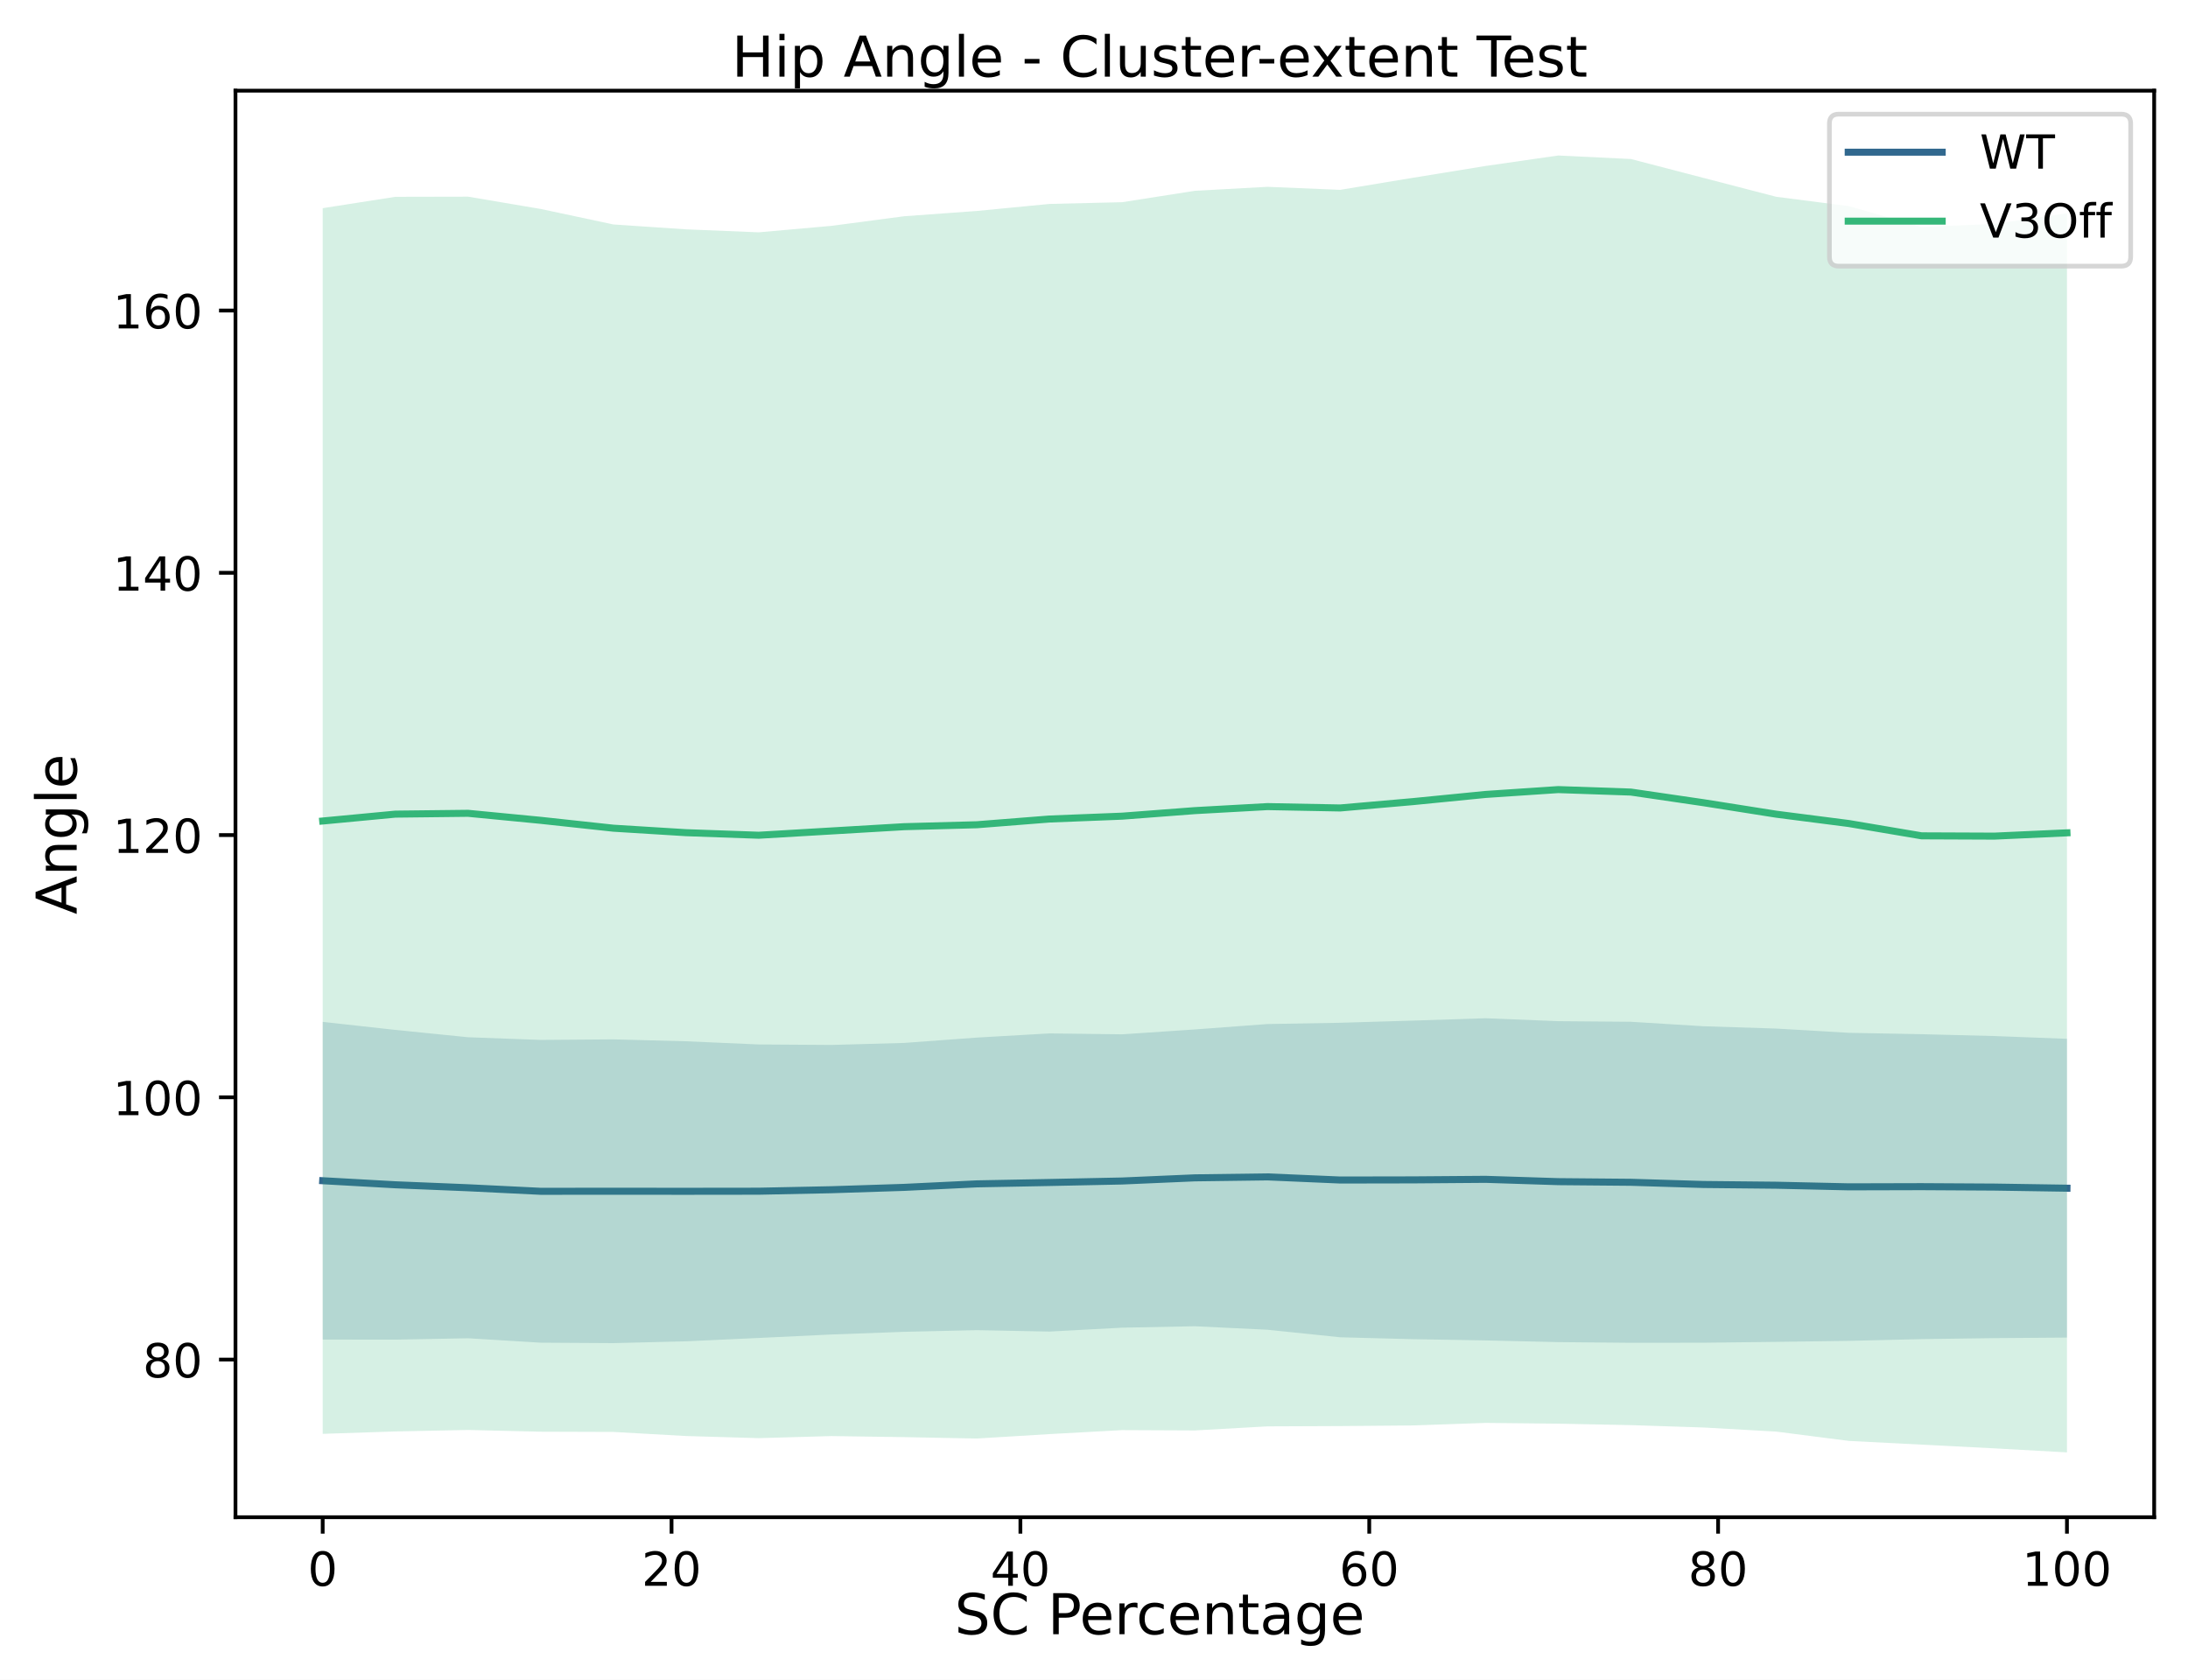
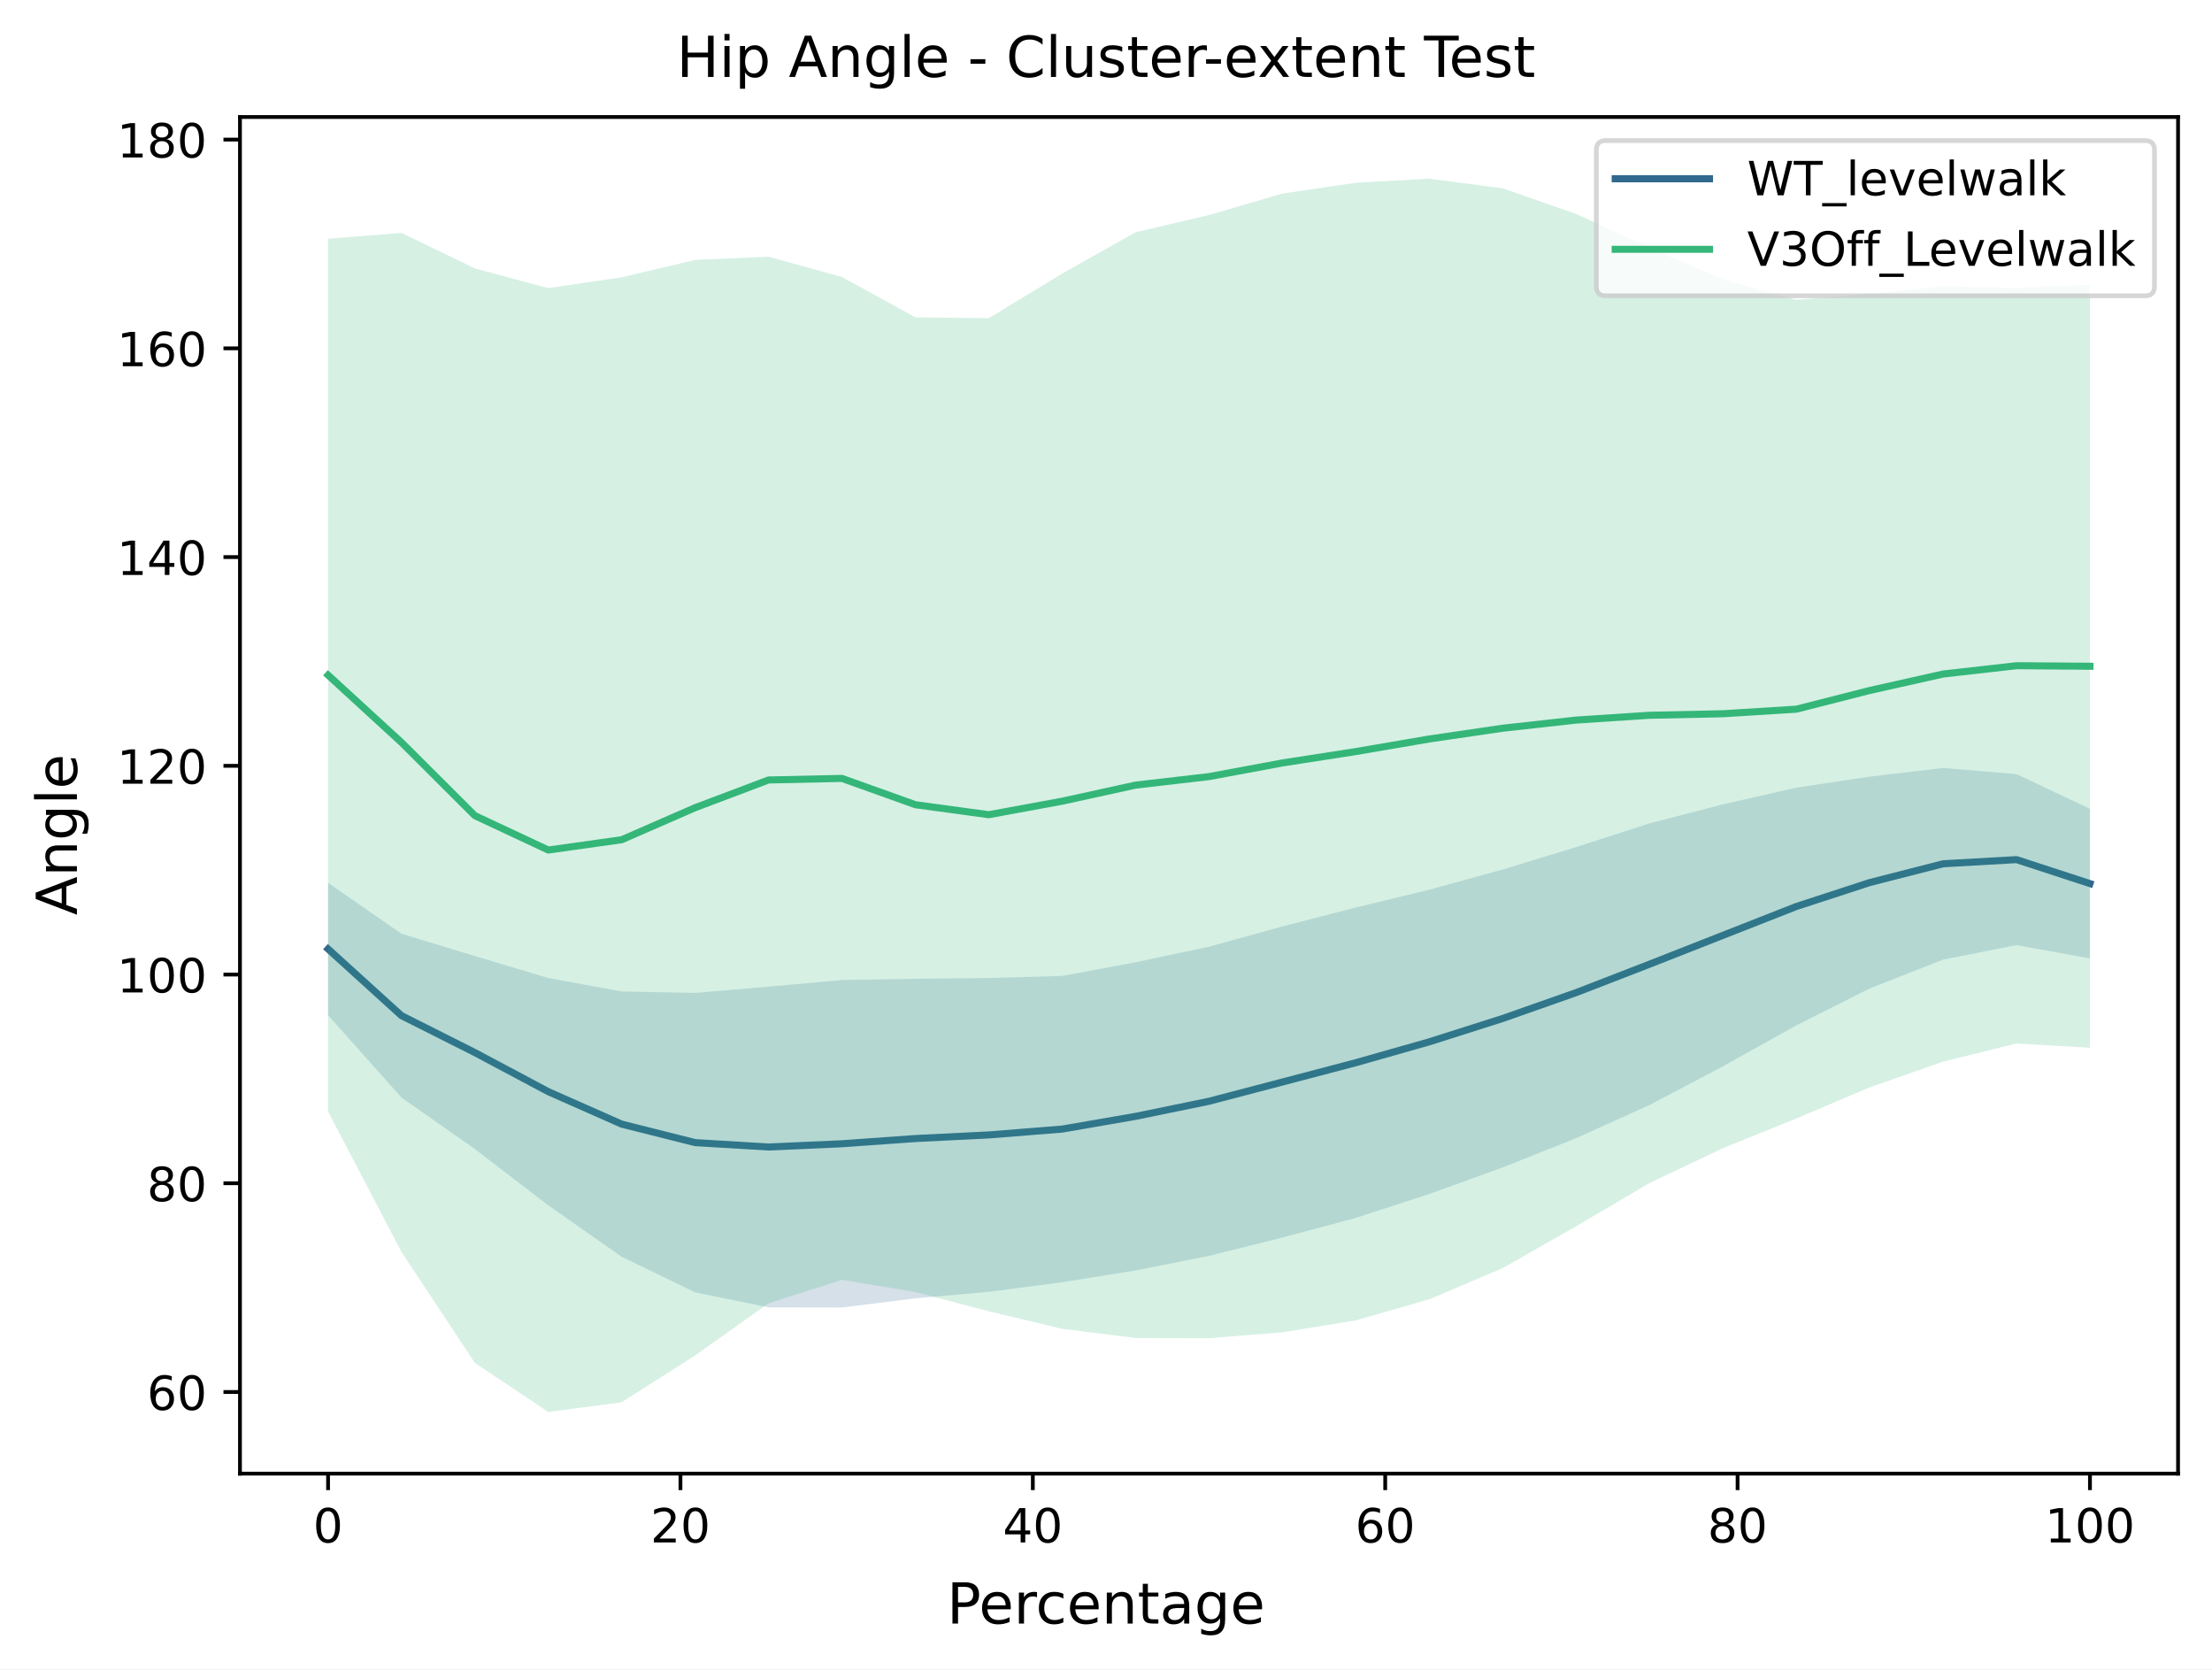
- <svg xmlns="http://www.w3.org/2000/svg" xmlns:xlink="http://www.w3.org/1999/xlink" width="465.666pt" height="357.58pt" viewBox="0 0 465.666 357.58" version="1.1">
+ <svg xmlns="http://www.w3.org/2000/svg" xmlns:xlink="http://www.w3.org/1999/xlink" width="469.2pt" height="354pt" viewBox="0 0 469.2 354" version="1.1">
  <defs>
    <style type="text/css">*{stroke-linejoin: round; stroke-linecap: butt}</style>
  </defs>
  <g id="figure_1">
    <g id="patch_1">
-       <path d="M 0 357.58  L 465.666 357.58  L 465.666 0  L 0 0  z " style="fill: #ffffff" />
+       <path d="M 0 354  L 469.2 354  L 469.2 0  L 0 0  z " style="fill: #ffffff" />
    </g>
    <g id="axes_1">
      <g id="patch_2">
-         <path d="M 50.116 322.981  L 458.466 322.981  L 458.466 19.301  L 50.116 19.301  z " style="fill: #ffffff" />
+         <path d="M 50.902 312.507  L 462 312.507  L 462 24.814  L 50.902 24.814  z " style="fill: #ffffff" />
      </g>
      <g id="line2d_1">
-         <path d="M 68.677 251.346  L 84.145 252.211  L 99.613 252.845  L 115.081 253.6  L 130.549 253.588  L 146.016 253.599  L 161.484 253.58  L 176.952 253.262  L 192.42 252.763  L 207.888 252.017  L 223.355 251.724  L 238.823 251.406  L 254.291 250.736  L 269.759 250.531  L 285.227 251.198  L 300.694 251.17  L 316.162 251.052  L 331.63 251.544  L 347.098 251.681  L 362.566 252.149  L 378.033 252.304  L 393.501 252.65  L 408.969 252.611  L 424.437 252.7  L 439.905 252.939  " clip-path="url(#p1e6766281f)" style="fill: none; stroke: #31688e; stroke-width: 1.5; stroke-linecap: square" />
+         <path d="M 69.588 201.249  L 85.16 215.384  L 100.732 223.218  L 116.304 231.507  L 131.876 238.394  L 147.447 242.31  L 163.019 243.243  L 178.591 242.554  L 194.163 241.447  L 209.735 240.683  L 225.307 239.441  L 240.879 236.744  L 256.451 233.542  L 272.023 229.459  L 287.594 225.363  L 303.166 220.942  L 318.738 215.987  L 334.31 210.506  L 349.882 204.477  L 365.454 198.358  L 381.026 192.24  L 396.598 187.16  L 412.169 183.178  L 427.741 182.299  L 443.313 187.383  " clip-path="url(#p780215e21e)" style="fill: none; stroke: #31688e; stroke-width: 1.5; stroke-linecap: square" />
      </g>
      <g id="PolyCollection_1">
        <defs>
-           <path id="m67ca176f89" d="M 68.677 -140.048  L 68.677 -72.42  L 84.145 -72.401  L 99.613 -72.695  L 115.081 -71.755  L 130.549 -71.66  L 146.016 -72.047  L 161.484 -72.761  L 176.952 -73.5  L 192.42 -74.067  L 207.888 -74.424  L 223.355 -74.121  L 238.823 -74.95  L 254.291 -75.253  L 269.759 -74.51  L 285.227 -72.906  L 300.694 -72.501  L 316.162 -72.237  L 331.63 -71.876  L 347.098 -71.731  L 362.566 -71.747  L 378.033 -71.929  L 393.501 -72.144  L 408.969 -72.513  L 424.437 -72.727  L 439.905 -72.842  L 439.905 -136.441  L 439.905 -136.441  L 424.437 -137.033  L 408.969 -137.427  L 393.501 -137.718  L 378.033 -138.623  L 362.566 -139.116  L 347.098 -140.069  L 331.63 -140.198  L 316.162 -140.821  L 300.694 -140.32  L 285.227 -139.858  L 269.759 -139.588  L 254.291 -138.436  L 238.823 -137.4  L 223.355 -137.592  L 207.888 -136.702  L 192.42 -135.567  L 176.952 -135.137  L 161.484 -135.24  L 146.016 -135.917  L 130.549 -136.324  L 115.081 -136.206  L 99.613 -136.776  L 84.145 -138.339  L 68.677 -140.048  z " />
+           <path id="m77deb79e91" d="M 69.588 -166.779  L 69.588 -138.722  L 85.16 -121.244  L 100.732 -110.322  L 116.304 -98.387  L 131.876 -87.473  L 147.447 -79.942  L 163.019 -76.749  L 178.591 -76.726  L 194.163 -78.669  L 209.735 -80.043  L 225.307 -82.079  L 240.879 -84.577  L 256.451 -87.678  L 272.023 -91.557  L 287.594 -95.72  L 303.166 -100.802  L 318.738 -106.427  L 334.31 -112.63  L 349.882 -119.662  L 365.454 -127.86  L 381.026 -136.553  L 396.598 -144.379  L 412.169 -150.502  L 427.741 -153.573  L 443.313 -150.755  L 443.313 -182.477  L 443.313 -182.477  L 427.741 -189.828  L 412.169 -191.141  L 396.598 -189.3  L 381.026 -186.965  L 365.454 -183.423  L 349.882 -179.384  L 334.31 -174.357  L 318.738 -169.599  L 303.166 -165.313  L 287.594 -161.553  L 272.023 -157.525  L 256.451 -153.237  L 240.879 -149.934  L 225.307 -147.037  L 209.735 -146.59  L 194.163 -146.436  L 178.591 -146.166  L 163.019 -144.764  L 147.447 -143.437  L 131.876 -143.739  L 116.304 -146.599  L 100.732 -151.242  L 85.16 -155.987  L 69.588 -166.779  z " />
        </defs>
-         <g clip-path="url(#p1e6766281f)">
-           <use xlink:href="#m67ca176f89" x="0" y="357.58" style="fill: #31688e; fill-opacity: 0.2" />
+         <g clip-path="url(#p780215e21e)">
+           <use xlink:href="#m77deb79e91" x="0" y="354" style="fill: #31688e; fill-opacity: 0.2" />
        </g>
      </g>
      <g id="line2d_2">
-         <path d="M 68.677 174.774  L 84.145 173.309  L 99.613 173.134  L 115.081 174.629  L 130.549 176.303  L 146.016 177.258  L 161.484 177.802  L 176.952 176.892  L 192.42 175.982  L 207.888 175.569  L 223.355 174.35  L 238.823 173.741  L 254.291 172.563  L 269.759 171.705  L 285.227 171.997  L 300.694 170.646  L 316.162 169.118  L 331.63 168.084  L 347.098 168.613  L 362.566 170.879  L 378.033 173.322  L 393.501 175.31  L 408.969 177.928  L 424.437 177.992  L 439.905 177.291  " clip-path="url(#p1e6766281f)" style="fill: none; stroke: #35b779; stroke-width: 1.5; stroke-linecap: square" />
+         <path d="M 69.588 143.171  L 85.16 157.443  L 100.732 172.978  L 116.304 180.266  L 131.876 178.079  L 147.447 171.285  L 163.019 165.407  L 178.591 165.074  L 194.163 170.651  L 209.735 172.774  L 225.307 169.907  L 240.879 166.495  L 256.451 164.692  L 272.023 161.796  L 287.594 159.381  L 303.166 156.715  L 318.738 154.432  L 334.31 152.707  L 349.882 151.686  L 365.454 151.363  L 381.026 150.394  L 396.598 146.428  L 412.169 142.937  L 427.741 141.175  L 443.313 141.29  " clip-path="url(#p780215e21e)" style="fill: none; stroke: #35b779; stroke-width: 1.5; stroke-linecap: square" />
      </g>
      <g id="PolyCollection_2">
        <defs>
-           <path id="m6694a5e703" d="M 68.677 -313.265  L 68.677 -52.348  L 84.145 -52.859  L 99.613 -53.177  L 115.081 -52.805  L 130.549 -52.755  L 146.016 -51.886  L 161.484 -51.434  L 176.952 -51.876  L 192.42 -51.651  L 207.888 -51.353  L 223.355 -52.295  L 238.823 -53.143  L 254.291 -53.073  L 269.759 -53.941  L 285.227 -54.004  L 300.694 -54.137  L 316.162 -54.676  L 331.63 -54.516  L 347.098 -54.206  L 362.566 -53.7  L 378.033 -52.827  L 393.501 -50.845  L 408.969 -50.051  L 424.437 -49.262  L 439.905 -48.403  L 439.905 -312.176  L 439.905 -312.176  L 424.437 -309.916  L 408.969 -309.254  L 393.501 -313.696  L 378.033 -315.689  L 362.566 -319.703  L 347.098 -323.729  L 331.63 -324.476  L 316.162 -322.249  L 300.694 -319.732  L 285.227 -317.164  L 269.759 -317.811  L 254.291 -316.962  L 238.823 -314.537  L 223.355 -314.167  L 207.888 -312.67  L 192.42 -311.546  L 176.952 -309.501  L 161.484 -308.123  L 146.016 -308.758  L 130.549 -309.799  L 115.081 -313.098  L 99.613 -315.716  L 84.145 -315.684  L 68.677 -313.265  z " />
+           <path id="me8970b4c5c" d="M 69.588 -303.375  L 69.588 -118.281  L 85.16 -88.508  L 100.732 -64.97  L 116.304 -54.569  L 131.876 -56.642  L 147.447 -66.556  L 163.019 -77.622  L 178.591 -82.597  L 194.163 -80  L 209.735 -75.927  L 225.307 -72.202  L 240.879 -70.262  L 256.451 -70.213  L 272.023 -71.457  L 287.594 -73.996  L 303.166 -78.46  L 318.738 -85.073  L 334.31 -93.957  L 349.882 -103.107  L 365.454 -110.514  L 381.026 -116.811  L 396.598 -123.413  L 412.169 -128.861  L 427.741 -132.71  L 443.313 -131.804  L 443.313 -293.615  L 443.313 -293.615  L 427.741 -292.94  L 412.169 -293.264  L 396.598 -291.73  L 381.026 -290.399  L 365.454 -294.76  L 349.882 -301.521  L 334.31 -308.628  L 318.738 -314.062  L 303.166 -316.108  L 287.594 -315.242  L 272.023 -312.95  L 256.451 -308.402  L 240.879 -304.746  L 225.307 -295.982  L 209.735 -286.524  L 194.163 -286.697  L 178.591 -295.255  L 163.019 -299.563  L 147.447 -298.872  L 131.876 -295.2  L 116.304 -292.898  L 100.732 -297.073  L 85.16 -304.605  L 69.588 -303.375  z " />
        </defs>
-         <g clip-path="url(#p1e6766281f)">
-           <use xlink:href="#m6694a5e703" x="0" y="357.58" style="fill: #35b779; fill-opacity: 0.2" />
+         <g clip-path="url(#p780215e21e)">
+           <use xlink:href="#me8970b4c5c" x="0" y="354" style="fill: #35b779; fill-opacity: 0.2" />
        </g>
      </g>
      <g id="matplotlib.axis_1">
        <g id="xtick_1">
          <g id="line2d_3">
            <defs>
-               <path id="m44ce6f177c" d="M 0 0  L 0 3.5  " style="stroke: #000000; stroke-width: 0.8" />
+               <path id="mea76572af5" d="M 0 0  L 0 3.5  " style="stroke: #000000; stroke-width: 0.8" />
            </defs>
            <g>
-               <use xlink:href="#m44ce6f177c" x="68.677" y="322.981" style="stroke: #000000; stroke-width: 0.8" />
+               <use xlink:href="#mea76572af5" x="69.588" y="312.507" style="stroke: #000000; stroke-width: 0.8" />
            </g>
          </g>
          <g id="text_1">
-             <g transform="translate(65.49611 337.5792) scale(0.1 -0.1)">
+             <g transform="translate(66.40674 327.1056) scale(0.1 -0.1)">
              <defs>
                <path id="DejaVuSans-30" d="M 2034 4250  Q 1547 4250 1301 3770  Q 1056 3291 1056 2328  Q 1056 1369 1301 889  Q 1547 409 2034 409  Q 2525 409 2770 889  Q 3016 1369 3016 2328  Q 3016 3291 2770 3770  Q 2525 4250 2034 4250  z M 2034 4750  Q 2819 4750 3233 4129  Q 3647 3509 3647 2328  Q 3647 1150 3233 529  Q 2819 -91 2034 -91  Q 1250 -91 836 529  Q 422 1150 422 2328  Q 422 3509 836 4129  Q 1250 4750 2034 4750  z " transform="scale(0.015625)" />
              </defs>
              <use xlink:href="#DejaVuSans-30" />
            </g>
          </g>
        </g>
        <g id="xtick_2">
          <g id="line2d_4">
            <g>
-               <use xlink:href="#m44ce6f177c" x="142.923" y="322.981" style="stroke: #000000; stroke-width: 0.8" />
+               <use xlink:href="#mea76572af5" x="144.333" y="312.507" style="stroke: #000000; stroke-width: 0.8" />
            </g>
          </g>
          <g id="text_2">
-             <g transform="translate(136.5603 337.5792) scale(0.1 -0.1)">
+             <g transform="translate(137.9705 327.1056) scale(0.1 -0.1)">
              <defs>
                <path id="DejaVuSans-32" d="M 1228 531  L 3431 531  L 3431 0  L 469 0  L 469 531  Q 828 903 1448 1529  Q 2069 2156 2228 2338  Q 2531 2678 2651 2914  Q 2772 3150 2772 3378  Q 2772 3750 2511 3984  Q 2250 4219 1831 4219  Q 1534 4219 1204 4116  Q 875 4013 500 3803  L 500 4441  Q 881 4594 1212 4672  Q 1544 4750 1819 4750  Q 2544 4750 2975 4387  Q 3406 4025 3406 3419  Q 3406 3131 3298 2873  Q 3191 2616 2906 2266  Q 2828 2175 2409 1742  Q 1991 1309 1228 531  z " transform="scale(0.015625)" />
              </defs>
              <use xlink:href="#DejaVuSans-32" />
              <use xlink:href="#DejaVuSans-30" x="63.623" />
            </g>
          </g>
        </g>
        <g id="xtick_3">
          <g id="line2d_5">
            <g>
-               <use xlink:href="#m44ce6f177c" x="217.168" y="322.981" style="stroke: #000000; stroke-width: 0.8" />
+               <use xlink:href="#mea76572af5" x="219.078" y="312.507" style="stroke: #000000; stroke-width: 0.8" />
            </g>
          </g>
          <g id="text_3">
-             <g transform="translate(210.8058 337.5792) scale(0.1 -0.1)">
+             <g transform="translate(212.7156 327.1056) scale(0.1 -0.1)">
              <defs>
                <path id="DejaVuSans-34" d="M 2419 4116  L 825 1625  L 2419 1625  L 2419 4116  z M 2253 4666  L 3047 4666  L 3047 1625  L 3713 1625  L 3713 1100  L 3047 1100  L 3047 0  L 2419 0  L 2419 1100  L 313 1100  L 313 1709  L 2253 4666  z " transform="scale(0.015625)" />
              </defs>
              <use xlink:href="#DejaVuSans-34" />
              <use xlink:href="#DejaVuSans-30" x="63.623" />
            </g>
          </g>
        </g>
        <g id="xtick_4">
          <g id="line2d_6">
            <g>
-               <use xlink:href="#m44ce6f177c" x="291.414" y="322.981" style="stroke: #000000; stroke-width: 0.8" />
+               <use xlink:href="#mea76572af5" x="293.823" y="312.507" style="stroke: #000000; stroke-width: 0.8" />
            </g>
          </g>
          <g id="text_4">
-             <g transform="translate(285.0512 337.5792) scale(0.1 -0.1)">
+             <g transform="translate(287.4607 327.1056) scale(0.1 -0.1)">
              <defs>
                <path id="DejaVuSans-36" d="M 2113 2584  Q 1688 2584 1439 2293  Q 1191 2003 1191 1497  Q 1191 994 1439 701  Q 1688 409 2113 409  Q 2538 409 2786 701  Q 3034 994 3034 1497  Q 3034 2003 2786 2293  Q 2538 2584 2113 2584  z M 3366 4563  L 3366 3988  Q 3128 4100 2886 4159  Q 2644 4219 2406 4219  Q 1781 4219 1451 3797  Q 1122 3375 1075 2522  Q 1259 2794 1537 2939  Q 1816 3084 2150 3084  Q 2853 3084 3261 2657  Q 3669 2231 3669 1497  Q 3669 778 3244 343  Q 2819 -91 2113 -91  Q 1303 -91 875 529  Q 447 1150 447 2328  Q 447 3434 972 4092  Q 1497 4750 2381 4750  Q 2619 4750 2861 4703  Q 3103 4656 3366 4563  z " transform="scale(0.015625)" />
              </defs>
              <use xlink:href="#DejaVuSans-36" />
              <use xlink:href="#DejaVuSans-30" x="63.623" />
            </g>
          </g>
        </g>
        <g id="xtick_5">
          <g id="line2d_7">
            <g>
-               <use xlink:href="#m44ce6f177c" x="365.659" y="322.981" style="stroke: #000000; stroke-width: 0.8" />
+               <use xlink:href="#mea76572af5" x="368.568" y="312.507" style="stroke: #000000; stroke-width: 0.8" />
            </g>
          </g>
          <g id="text_5">
-             <g transform="translate(359.2967 337.5792) scale(0.1 -0.1)">
+             <g transform="translate(362.2057 327.1056) scale(0.1 -0.1)">
              <defs>
                <path id="DejaVuSans-38" d="M 2034 2216  Q 1584 2216 1326 1975  Q 1069 1734 1069 1313  Q 1069 891 1326 650  Q 1584 409 2034 409  Q 2484 409 2743 651  Q 3003 894 3003 1313  Q 3003 1734 2745 1975  Q 2488 2216 2034 2216  z M 1403 2484  Q 997 2584 770 2862  Q 544 3141 544 3541  Q 544 4100 942 4425  Q 1341 4750 2034 4750  Q 2731 4750 3128 4425  Q 3525 4100 3525 3541  Q 3525 3141 3298 2862  Q 3072 2584 2669 2484  Q 3125 2378 3379 2068  Q 3634 1759 3634 1313  Q 3634 634 3220 271  Q 2806 -91 2034 -91  Q 1263 -91 848 271  Q 434 634 434 1313  Q 434 1759 690 2068  Q 947 2378 1403 2484  z M 1172 3481  Q 1172 3119 1398 2916  Q 1625 2713 2034 2713  Q 2441 2713 2670 2916  Q 2900 3119 2900 3481  Q 2900 3844 2670 4047  Q 2441 4250 2034 4250  Q 1625 4250 1398 4047  Q 1172 3844 1172 3481  z " transform="scale(0.015625)" />
              </defs>
              <use xlink:href="#DejaVuSans-38" />
              <use xlink:href="#DejaVuSans-30" x="63.623" />
            </g>
          </g>
        </g>
        <g id="xtick_6">
          <g id="line2d_8">
            <g>
-               <use xlink:href="#m44ce6f177c" x="439.905" y="322.981" style="stroke: #000000; stroke-width: 0.8" />
+               <use xlink:href="#mea76572af5" x="443.313" y="312.507" style="stroke: #000000; stroke-width: 0.8" />
            </g>
          </g>
          <g id="text_6">
-             <g transform="translate(430.3609 337.5792) scale(0.1 -0.1)">
+             <g transform="translate(433.7695 327.1056) scale(0.1 -0.1)">
              <defs>
                <path id="DejaVuSans-31" d="M 794 531  L 1825 531  L 1825 4091  L 703 3866  L 703 4441  L 1819 4666  L 2450 4666  L 2450 531  L 3481 531  L 3481 0  L 794 0  L 794 531  z " transform="scale(0.015625)" />
              </defs>
              <use xlink:href="#DejaVuSans-31" />
              <use xlink:href="#DejaVuSans-30" x="63.623" />
              <use xlink:href="#DejaVuSans-30" x="127.246" />
            </g>
          </g>
        </g>
      </g>
      <g id="matplotlib.axis_2">
        <g id="ytick_1">
          <g id="line2d_9">
            <defs>
-               <path id="m751b72d00b" d="M 0 0  L -3.5 0  " style="stroke: #000000; stroke-width: 0.8" />
+               <path id="m9e0c8da2ae" d="M 0 0  L -3.5 0  " style="stroke: #000000; stroke-width: 0.8" />
            </defs>
            <g>
-               <use xlink:href="#m751b72d00b" x="50.116" y="289.42" style="stroke: #000000; stroke-width: 0.8" />
+               <use xlink:href="#m9e0c8da2ae" x="50.902" y="295.2" style="stroke: #000000; stroke-width: 0.8" />
            </g>
          </g>
          <g id="text_7">
-             <g transform="translate(30.391 293.2195) scale(0.1 -0.1)">
-               <use xlink:href="#DejaVuSans-38" />
+             <g transform="translate(31.17673 298.9996) scale(0.1 -0.1)">
+               <use xlink:href="#DejaVuSans-36" />
              <use xlink:href="#DejaVuSans-30" x="63.623" />
            </g>
          </g>
        </g>
        <g id="ytick_2">
          <g id="line2d_10">
            <g>
-               <use xlink:href="#m751b72d00b" x="50.116" y="233.592" style="stroke: #000000; stroke-width: 0.8" />
+               <use xlink:href="#m9e0c8da2ae" x="50.902" y="250.934" style="stroke: #000000; stroke-width: 0.8" />
            </g>
          </g>
          <g id="text_8">
-             <g transform="translate(24.0285 237.3912) scale(0.1 -0.1)">
-               <use xlink:href="#DejaVuSans-31" />
-               <use xlink:href="#DejaVuSans-30" x="63.623" />
-               <use xlink:href="#DejaVuSans-30" x="127.246" />
+             <g transform="translate(31.17673 254.733) scale(0.1 -0.1)">
+               <use xlink:href="#DejaVuSans-38" />
+               <use xlink:href="#DejaVuSans-30" x="63.623" />
            </g>
          </g>
        </g>
        <g id="ytick_3">
          <g id="line2d_11">
            <g>
-               <use xlink:href="#m751b72d00b" x="50.116" y="177.764" style="stroke: #000000; stroke-width: 0.8" />
+               <use xlink:href="#m9e0c8da2ae" x="50.902" y="206.667" style="stroke: #000000; stroke-width: 0.8" />
            </g>
          </g>
          <g id="text_9">
-             <g transform="translate(24.0285 181.5628) scale(0.1 -0.1)">
-               <use xlink:href="#DejaVuSans-31" />
-               <use xlink:href="#DejaVuSans-32" x="63.623" />
+             <g transform="translate(24.81423 210.4665) scale(0.1 -0.1)">
+               <use xlink:href="#DejaVuSans-31" />
+               <use xlink:href="#DejaVuSans-30" x="63.623" />
              <use xlink:href="#DejaVuSans-30" x="127.246" />
            </g>
          </g>
        </g>
        <g id="ytick_4">
          <g id="line2d_12">
            <g>
-               <use xlink:href="#m751b72d00b" x="50.116" y="121.935" style="stroke: #000000; stroke-width: 0.8" />
+               <use xlink:href="#m9e0c8da2ae" x="50.902" y="162.401" style="stroke: #000000; stroke-width: 0.8" />
            </g>
          </g>
          <g id="text_10">
-             <g transform="translate(24.0285 125.7345) scale(0.1 -0.1)">
-               <use xlink:href="#DejaVuSans-31" />
-               <use xlink:href="#DejaVuSans-34" x="63.623" />
+             <g transform="translate(24.81423 166.1999) scale(0.1 -0.1)">
+               <use xlink:href="#DejaVuSans-31" />
+               <use xlink:href="#DejaVuSans-32" x="63.623" />
              <use xlink:href="#DejaVuSans-30" x="127.246" />
            </g>
          </g>
        </g>
        <g id="ytick_5">
          <g id="line2d_13">
            <g>
-               <use xlink:href="#m751b72d00b" x="50.116" y="66.107" style="stroke: #000000; stroke-width: 0.8" />
+               <use xlink:href="#m9e0c8da2ae" x="50.902" y="118.134" style="stroke: #000000; stroke-width: 0.8" />
            </g>
          </g>
          <g id="text_11">
-             <g transform="translate(24.0285 69.90614) scale(0.1 -0.1)">
+             <g transform="translate(24.81423 121.9333) scale(0.1 -0.1)">
+               <use xlink:href="#DejaVuSans-31" />
+               <use xlink:href="#DejaVuSans-34" x="63.623" />
+               <use xlink:href="#DejaVuSans-30" x="127.246" />
+             </g>
+           </g>
+         </g>
+         <g id="ytick_6">
+           <g id="line2d_14">
+             <g>
+               <use xlink:href="#m9e0c8da2ae" x="50.902" y="73.868" style="stroke: #000000; stroke-width: 0.8" />
+             </g>
+           </g>
+           <g id="text_12">
+             <g transform="translate(24.81423 77.66676) scale(0.1 -0.1)">
              <use xlink:href="#DejaVuSans-31" />
              <use xlink:href="#DejaVuSans-36" x="63.623" />
              <use xlink:href="#DejaVuSans-30" x="127.246" />
            </g>
          </g>
        </g>
+         <g id="ytick_7">
+           <g id="line2d_15">
+             <g>
+               <use xlink:href="#m9e0c8da2ae" x="50.902" y="29.601" style="stroke: #000000; stroke-width: 0.8" />
+             </g>
+           </g>
+           <g id="text_13">
+             <g transform="translate(24.81423 33.40019) scale(0.1 -0.1)">
+               <use xlink:href="#DejaVuSans-31" />
+               <use xlink:href="#DejaVuSans-38" x="63.623" />
+               <use xlink:href="#DejaVuSans-30" x="127.246" />
+             </g>
+           </g>
+         </g>
      </g>
      <g id="patch_3">
-         <path d="M 50.116 322.981  L 50.116 19.301  " style="fill: none; stroke: #000000; stroke-width: 0.8; stroke-linejoin: miter; stroke-linecap: square" />
+         <path d="M 50.902 312.507  L 50.902 24.814  " style="fill: none; stroke: #000000; stroke-width: 0.8; stroke-linejoin: miter; stroke-linecap: square" />
      </g>
      <g id="patch_4">
-         <path d="M 458.466 322.981  L 458.466 19.301  " style="fill: none; stroke: #000000; stroke-width: 0.8; stroke-linejoin: miter; stroke-linecap: square" />
+         <path d="M 462 312.507  L 462 24.814  " style="fill: none; stroke: #000000; stroke-width: 0.8; stroke-linejoin: miter; stroke-linecap: square" />
      </g>
      <g id="patch_5">
-         <path d="M 50.116 322.981  L 458.466 322.981  " style="fill: none; stroke: #000000; stroke-width: 0.8; stroke-linejoin: miter; stroke-linecap: square" />
+         <path d="M 50.902 312.507  L 462 312.507  " style="fill: none; stroke: #000000; stroke-width: 0.8; stroke-linejoin: miter; stroke-linecap: square" />
      </g>
      <g id="patch_6">
-         <path d="M 50.116 19.301  L 458.466 19.301  " style="fill: none; stroke: #000000; stroke-width: 0.8; stroke-linejoin: miter; stroke-linecap: square" />
+         <path d="M 50.902 24.814  L 462 24.814  " style="fill: none; stroke: #000000; stroke-width: 0.8; stroke-linejoin: miter; stroke-linecap: square" />
      </g>
      <g id="legend_1">
        <g id="patch_7">
-           <path d="M 391.35 56.657  L 451.466 56.657  Q 453.466 56.657 453.466 54.657  L 453.466 26.301  Q 453.466 24.301 451.466 24.301  L 391.35 24.301  Q 389.35 24.301 389.35 26.301  L 389.35 54.657  Q 389.35 56.657 391.35 56.657  z " style="fill: #ffffff; opacity: 0.8; stroke: #cccccc; stroke-linejoin: miter" />
-         </g>
-         <g id="line2d_14">
-           <path d="M 393.35 32.399  L 403.35 32.399  L 413.35 32.399  " style="fill: none; stroke: #31688e; stroke-width: 1.5; stroke-linecap: square" />
-         </g>
-         <g id="text_12">
-           <g transform="translate(421.3504 35.89924) scale(0.1 -0.1)">
+           <path d="M 340.609 62.727  L 455 62.727  Q 457 62.727 457 60.727  L 457 31.814  Q 457 29.814 455 29.814  L 340.609 29.814  Q 338.609 29.814 338.609 31.814  L 338.609 60.727  Q 338.609 62.727 340.609 62.727  z " style="fill: #ffffff; opacity: 0.8; stroke: #cccccc; stroke-linejoin: miter" />
+         </g>
+         <g id="line2d_16">
+           <path d="M 342.609 37.913  L 352.609 37.913  L 362.609 37.913  " style="fill: none; stroke: #31688e; stroke-width: 1.5; stroke-linecap: square" />
+         </g>
+         <g id="text_14">
+           <g transform="translate(370.6089 41.41267) scale(0.1 -0.1)">
            <defs>
              <path id="DejaVuSans-57" d="M 213 4666  L 850 4666  L 1831 722  L 2809 4666  L 3519 4666  L 4500 722  L 5478 4666  L 6119 4666  L 4947 0  L 4153 0  L 3169 4050  L 2175 0  L 1381 0  L 213 4666  z " transform="scale(0.015625)" />
              <path id="DejaVuSans-54" d="M -19 4666  L 3928 4666  L 3928 4134  L 2272 4134  L 2272 0  L 1638 0  L 1638 4134  L -19 4134  L -19 4666  z " transform="scale(0.015625)" />
+               <path id="DejaVuSans-5f" d="M 3263 -1063  L 3263 -1509  L -63 -1509  L -63 -1063  L 3263 -1063  z " transform="scale(0.015625)" />
+               <path id="DejaVuSans-6c" d="M 603 4863  L 1178 4863  L 1178 0  L 603 0  L 603 4863  z " transform="scale(0.015625)" />
+               <path id="DejaVuSans-65" d="M 3597 1894  L 3597 1613  L 953 1613  Q 991 1019 1311 708  Q 1631 397 2203 397  Q 2534 397 2845 478  Q 3156 559 3463 722  L 3463 178  Q 3153 47 2828 -22  Q 2503 -91 2169 -91  Q 1331 -91 842 396  Q 353 884 353 1716  Q 353 2575 817 3079  Q 1281 3584 2069 3584  Q 2775 3584 3186 3129  Q 3597 2675 3597 1894  z M 3022 2063  Q 3016 2534 2758 2815  Q 2500 3097 2075 3097  Q 1594 3097 1305 2825  Q 1016 2553 972 2059  L 3022 2063  z " transform="scale(0.015625)" />
+               <path id="DejaVuSans-76" d="M 191 3500  L 800 3500  L 1894 563  L 2988 3500  L 3597 3500  L 2284 0  L 1503 0  L 191 3500  z " transform="scale(0.015625)" />
+               <path id="DejaVuSans-77" d="M 269 3500  L 844 3500  L 1563 769  L 2278 3500  L 2956 3500  L 3675 769  L 4391 3500  L 4966 3500  L 4050 0  L 3372 0  L 2619 2869  L 1863 0  L 1184 0  L 269 3500  z " transform="scale(0.015625)" />
+               <path id="DejaVuSans-61" d="M 2194 1759  Q 1497 1759 1228 1600  Q 959 1441 959 1056  Q 959 750 1161 570  Q 1363 391 1709 391  Q 2188 391 2477 730  Q 2766 1069 2766 1631  L 2766 1759  L 2194 1759  z M 3341 1997  L 3341 0  L 2766 0  L 2766 531  Q 2569 213 2275 61  Q 1981 -91 1556 -91  Q 1019 -91 701 211  Q 384 513 384 1019  Q 384 1609 779 1909  Q 1175 2209 1959 2209  L 2766 2209  L 2766 2266  Q 2766 2663 2505 2880  Q 2244 3097 1772 3097  Q 1472 3097 1187 3025  Q 903 2953 641 2809  L 641 3341  Q 956 3463 1253 3523  Q 1550 3584 1831 3584  Q 2591 3584 2966 3190  Q 3341 2797 3341 1997  z " transform="scale(0.015625)" />
+               <path id="DejaVuSans-6b" d="M 581 4863  L 1159 4863  L 1159 1991  L 2875 3500  L 3609 3500  L 1753 1863  L 3688 0  L 2938 0  L 1159 1709  L 1159 0  L 581 0  L 581 4863  z " transform="scale(0.015625)" />
            </defs>
            <use xlink:href="#DejaVuSans-57" />
            <use xlink:href="#DejaVuSans-54" x="98.877" />
-           </g>
-         </g>
-         <g id="line2d_15">
-           <path d="M 393.35 47.077  L 403.35 47.077  L 413.35 47.077  " style="fill: none; stroke: #35b779; stroke-width: 1.5; stroke-linecap: square" />
-         </g>
-         <g id="text_13">
-           <g transform="translate(421.3504 50.57736) scale(0.1 -0.1)">
+             <use xlink:href="#DejaVuSans-5f" x="159.961" />
+             <use xlink:href="#DejaVuSans-6c" x="209.961" />
+             <use xlink:href="#DejaVuSans-65" x="237.744" />
+             <use xlink:href="#DejaVuSans-76" x="299.268" />
+             <use xlink:href="#DejaVuSans-65" x="358.447" />
+             <use xlink:href="#DejaVuSans-6c" x="419.971" />
+             <use xlink:href="#DejaVuSans-77" x="447.754" />
+             <use xlink:href="#DejaVuSans-61" x="529.541" />
+             <use xlink:href="#DejaVuSans-6c" x="590.82" />
+             <use xlink:href="#DejaVuSans-6b" x="618.604" />
+           </g>
+         </g>
+         <g id="line2d_17">
+           <path d="M 342.609 52.869  L 352.609 52.869  L 362.609 52.869  " style="fill: none; stroke: #35b779; stroke-width: 1.5; stroke-linecap: square" />
+         </g>
+         <g id="text_15">
+           <g transform="translate(370.6089 56.36892) scale(0.1 -0.1)">
            <defs>
              <path id="DejaVuSans-56" d="M 1831 0  L 50 4666  L 709 4666  L 2188 738  L 3669 4666  L 4325 4666  L 2547 0  L 1831 0  z " transform="scale(0.015625)" />
              <path id="DejaVuSans-33" d="M 2597 2516  Q 3050 2419 3304 2112  Q 3559 1806 3559 1356  Q 3559 666 3084 287  Q 2609 -91 1734 -91  Q 1441 -91 1130 -33  Q 819 25 488 141  L 488 750  Q 750 597 1062 519  Q 1375 441 1716 441  Q 2309 441 2620 675  Q 2931 909 2931 1356  Q 2931 1769 2642 2001  Q 2353 2234 1838 2234  L 1294 2234  L 1294 2753  L 1863 2753  Q 2328 2753 2575 2939  Q 2822 3125 2822 3475  Q 2822 3834 2567 4026  Q 2313 4219 1838 4219  Q 1578 4219 1281 4162  Q 984 4106 628 3988  L 628 4550  Q 988 4650 1302 4700  Q 1616 4750 1894 4750  Q 2613 4750 3031 4423  Q 3450 4097 3450 3541  Q 3450 3153 3228 2886  Q 3006 2619 2597 2516  z " transform="scale(0.015625)" />
              <path id="DejaVuSans-4f" d="M 2522 4238  Q 1834 4238 1429 3725  Q 1025 3213 1025 2328  Q 1025 1447 1429 934  Q 1834 422 2522 422  Q 3209 422 3611 934  Q 4013 1447 4013 2328  Q 4013 3213 3611 3725  Q 3209 4238 2522 4238  z M 2522 4750  Q 3503 4750 4090 4092  Q 4678 3434 4678 2328  Q 4678 1225 4090 567  Q 3503 -91 2522 -91  Q 1538 -91 948 565  Q 359 1222 359 2328  Q 359 3434 948 4092  Q 1538 4750 2522 4750  z " transform="scale(0.015625)" />
              <path id="DejaVuSans-66" d="M 2375 4863  L 2375 4384  L 1825 4384  Q 1516 4384 1395 4259  Q 1275 4134 1275 3809  L 1275 3500  L 2222 3500  L 2222 3053  L 1275 3053  L 1275 0  L 697 0  L 697 3053  L 147 3053  L 147 3500  L 697 3500  L 697 3744  Q 697 4328 969 4595  Q 1241 4863 1831 4863  L 2375 4863  z " transform="scale(0.015625)" />
+               <path id="DejaVuSans-4c" d="M 628 4666  L 1259 4666  L 1259 531  L 3531 531  L 3531 0  L 628 0  L 628 4666  z " transform="scale(0.015625)" />
            </defs>
            <use xlink:href="#DejaVuSans-56" />
            <use xlink:href="#DejaVuSans-33" x="68.408" />
            <use xlink:href="#DejaVuSans-4f" x="132.031" />
            <use xlink:href="#DejaVuSans-66" x="210.742" />
            <use xlink:href="#DejaVuSans-66" x="245.947" />
+             <use xlink:href="#DejaVuSans-5f" x="281.152" />
+             <use xlink:href="#DejaVuSans-4c" x="331.152" />
+             <use xlink:href="#DejaVuSans-65" x="385.115" />
+             <use xlink:href="#DejaVuSans-76" x="446.639" />
+             <use xlink:href="#DejaVuSans-65" x="505.818" />
+             <use xlink:href="#DejaVuSans-6c" x="567.342" />
+             <use xlink:href="#DejaVuSans-77" x="595.125" />
+             <use xlink:href="#DejaVuSans-61" x="676.912" />
+             <use xlink:href="#DejaVuSans-6c" x="738.191" />
+             <use xlink:href="#DejaVuSans-6b" x="765.975" />
          </g>
        </g>
      </g>
    </g>
-     <g id="text_14">
-       <g transform="translate(203.1632 347.8848) scale(0.12 -0.12)">
+     <g id="text_16">
+       <g transform="translate(200.8526 344.3039) scale(0.12 -0.12)">
        <defs>
-           <path id="DejaVuSans-53" d="M 3425 4513  L 3425 3897  Q 3066 4069 2747 4153  Q 2428 4238 2131 4238  Q 1616 4238 1336 4038  Q 1056 3838 1056 3469  Q 1056 3159 1242 3001  Q 1428 2844 1947 2747  L 2328 2669  Q 3034 2534 3370 2195  Q 3706 1856 3706 1288  Q 3706 609 3251 259  Q 2797 -91 1919 -91  Q 1588 -91 1214 -16  Q 841 59 441 206  L 441 856  Q 825 641 1194 531  Q 1563 422 1919 422  Q 2459 422 2753 634  Q 3047 847 3047 1241  Q 3047 1584 2836 1778  Q 2625 1972 2144 2069  L 1759 2144  Q 1053 2284 737 2584  Q 422 2884 422 3419  Q 422 4038 858 4394  Q 1294 4750 2059 4750  Q 2388 4750 2728 4690  Q 3069 4631 3425 4513  z " transform="scale(0.015625)" />
-           <path id="DejaVuSans-43" d="M 4122 4306  L 4122 3641  Q 3803 3938 3442 4084  Q 3081 4231 2675 4231  Q 1875 4231 1450 3742  Q 1025 3253 1025 2328  Q 1025 1406 1450 917  Q 1875 428 2675 428  Q 3081 428 3442 575  Q 3803 722 4122 1019  L 4122 359  Q 3791 134 3420 21  Q 3050 -91 2638 -91  Q 1578 -91 968 557  Q 359 1206 359 2328  Q 359 3453 968 4101  Q 1578 4750 2638 4750  Q 3056 4750 3426 4639  Q 3797 4528 4122 4306  z " transform="scale(0.015625)" />
-           <path id="DejaVuSans-20" transform="scale(0.015625)" />
          <path id="DejaVuSans-50" d="M 1259 4147  L 1259 2394  L 2053 2394  Q 2494 2394 2734 2622  Q 2975 2850 2975 3272  Q 2975 3691 2734 3919  Q 2494 4147 2053 4147  L 1259 4147  z M 628 4666  L 2053 4666  Q 2838 4666 3239 4311  Q 3641 3956 3641 3272  Q 3641 2581 3239 2228  Q 2838 1875 2053 1875  L 1259 1875  L 1259 0  L 628 0  L 628 4666  z " transform="scale(0.015625)" />
-           <path id="DejaVuSans-65" d="M 3597 1894  L 3597 1613  L 953 1613  Q 991 1019 1311 708  Q 1631 397 2203 397  Q 2534 397 2845 478  Q 3156 559 3463 722  L 3463 178  Q 3153 47 2828 -22  Q 2503 -91 2169 -91  Q 1331 -91 842 396  Q 353 884 353 1716  Q 353 2575 817 3079  Q 1281 3584 2069 3584  Q 2775 3584 3186 3129  Q 3597 2675 3597 1894  z M 3022 2063  Q 3016 2534 2758 2815  Q 2500 3097 2075 3097  Q 1594 3097 1305 2825  Q 1016 2553 972 2059  L 3022 2063  z " transform="scale(0.015625)" />
          <path id="DejaVuSans-72" d="M 2631 2963  Q 2534 3019 2420 3045  Q 2306 3072 2169 3072  Q 1681 3072 1420 2755  Q 1159 2438 1159 1844  L 1159 0  L 581 0  L 581 3500  L 1159 3500  L 1159 2956  Q 1341 3275 1631 3429  Q 1922 3584 2338 3584  Q 2397 3584 2469 3576  Q 2541 3569 2628 3553  L 2631 2963  z " transform="scale(0.015625)" />
          <path id="DejaVuSans-63" d="M 3122 3366  L 3122 2828  Q 2878 2963 2633 3030  Q 2388 3097 2138 3097  Q 1578 3097 1268 2742  Q 959 2388 959 1747  Q 959 1106 1268 751  Q 1578 397 2138 397  Q 2388 397 2633 464  Q 2878 531 3122 666  L 3122 134  Q 2881 22 2623 -34  Q 2366 -91 2075 -91  Q 1284 -91 818 406  Q 353 903 353 1747  Q 353 2603 823 3093  Q 1294 3584 2113 3584  Q 2378 3584 2631 3529  Q 2884 3475 3122 3366  z " transform="scale(0.015625)" />
          <path id="DejaVuSans-6e" d="M 3513 2113  L 3513 0  L 2938 0  L 2938 2094  Q 2938 2591 2744 2837  Q 2550 3084 2163 3084  Q 1697 3084 1428 2787  Q 1159 2491 1159 1978  L 1159 0  L 581 0  L 581 3500  L 1159 3500  L 1159 2956  Q 1366 3272 1645 3428  Q 1925 3584 2291 3584  Q 2894 3584 3203 3211  Q 3513 2838 3513 2113  z " transform="scale(0.015625)" />
          <path id="DejaVuSans-74" d="M 1172 4494  L 1172 3500  L 2356 3500  L 2356 3053  L 1172 3053  L 1172 1153  Q 1172 725 1289 603  Q 1406 481 1766 481  L 2356 481  L 2356 0  L 1766 0  Q 1100 0 847 248  Q 594 497 594 1153  L 594 3053  L 172 3053  L 172 3500  L 594 3500  L 594 4494  L 1172 4494  z " transform="scale(0.015625)" />
-           <path id="DejaVuSans-61" d="M 2194 1759  Q 1497 1759 1228 1600  Q 959 1441 959 1056  Q 959 750 1161 570  Q 1363 391 1709 391  Q 2188 391 2477 730  Q 2766 1069 2766 1631  L 2766 1759  L 2194 1759  z M 3341 1997  L 3341 0  L 2766 0  L 2766 531  Q 2569 213 2275 61  Q 1981 -91 1556 -91  Q 1019 -91 701 211  Q 384 513 384 1019  Q 384 1609 779 1909  Q 1175 2209 1959 2209  L 2766 2209  L 2766 2266  Q 2766 2663 2505 2880  Q 2244 3097 1772 3097  Q 1472 3097 1187 3025  Q 903 2953 641 2809  L 641 3341  Q 956 3463 1253 3523  Q 1550 3584 1831 3584  Q 2591 3584 2966 3190  Q 3341 2797 3341 1997  z " transform="scale(0.015625)" />
          <path id="DejaVuSans-67" d="M 2906 1791  Q 2906 2416 2648 2759  Q 2391 3103 1925 3103  Q 1463 3103 1205 2759  Q 947 2416 947 1791  Q 947 1169 1205 825  Q 1463 481 1925 481  Q 2391 481 2648 825  Q 2906 1169 2906 1791  z M 3481 434  Q 3481 -459 3084 -895  Q 2688 -1331 1869 -1331  Q 1566 -1331 1297 -1286  Q 1028 -1241 775 -1147  L 775 -588  Q 1028 -725 1275 -790  Q 1522 -856 1778 -856  Q 2344 -856 2625 -561  Q 2906 -266 2906 331  L 2906 616  Q 2728 306 2450 153  Q 2172 0 1784 0  Q 1141 0 747 490  Q 353 981 353 1791  Q 353 2603 747 3093  Q 1141 3584 1784 3584  Q 2172 3584 2450 3431  Q 2728 3278 2906 2969  L 2906 3500  L 3481 3500  L 3481 434  z " transform="scale(0.015625)" />
        </defs>
-         <use xlink:href="#DejaVuSans-53" />
-         <use xlink:href="#DejaVuSans-43" x="63.477" />
-         <use xlink:href="#DejaVuSans-20" x="133.301" />
-         <use xlink:href="#DejaVuSans-50" x="165.088" />
-         <use xlink:href="#DejaVuSans-65" x="221.766" />
-         <use xlink:href="#DejaVuSans-72" x="283.289" />
-         <use xlink:href="#DejaVuSans-63" x="322.152" />
-         <use xlink:href="#DejaVuSans-65" x="377.133" />
-         <use xlink:href="#DejaVuSans-6e" x="438.656" />
-         <use xlink:href="#DejaVuSans-74" x="502.035" />
-         <use xlink:href="#DejaVuSans-61" x="541.244" />
-         <use xlink:href="#DejaVuSans-67" x="602.523" />
-         <use xlink:href="#DejaVuSans-65" x="666" />
+         <use xlink:href="#DejaVuSans-50" />
+         <use xlink:href="#DejaVuSans-65" x="56.678" />
+         <use xlink:href="#DejaVuSans-72" x="118.201" />
+         <use xlink:href="#DejaVuSans-63" x="157.064" />
+         <use xlink:href="#DejaVuSans-65" x="212.045" />
+         <use xlink:href="#DejaVuSans-6e" x="273.568" />
+         <use xlink:href="#DejaVuSans-74" x="336.947" />
+         <use xlink:href="#DejaVuSans-61" x="376.156" />
+         <use xlink:href="#DejaVuSans-67" x="437.436" />
+         <use xlink:href="#DejaVuSans-65" x="500.912" />
      </g>
    </g>
-     <g id="text_15">
-       <g transform="translate(16.31812 194.6555) rotate(-90) scale(0.12 -0.12)">
+     <g id="text_17">
+       <g transform="translate(16.31812 194.0744) rotate(-90) scale(0.12 -0.12)">
        <defs>
          <path id="DejaVuSans-41" d="M 2188 4044  L 1331 1722  L 3047 1722  L 2188 4044  z M 1831 4666  L 2547 4666  L 4325 0  L 3669 0  L 3244 1197  L 1141 1197  L 716 0  L 50 0  L 1831 4666  z " transform="scale(0.015625)" />
-           <path id="DejaVuSans-6c" d="M 603 4863  L 1178 4863  L 1178 0  L 603 0  L 603 4863  z " transform="scale(0.015625)" />
        </defs>
        <use xlink:href="#DejaVuSans-41" />
        <use xlink:href="#DejaVuSans-6e" x="68.408" />
        <use xlink:href="#DejaVuSans-67" x="131.787" />
        <use xlink:href="#DejaVuSans-6c" x="195.264" />
        <use xlink:href="#DejaVuSans-65" x="223.047" />
      </g>
    </g>
-     <g id="text_16">
-       <g transform="translate(155.7322 16.31812) scale(0.12 -0.12)">
+     <g id="text_18">
+       <g transform="translate(143.516 16.31812) scale(0.12 -0.12)">
        <defs>
          <path id="DejaVuSans-48" d="M 628 4666  L 1259 4666  L 1259 2753  L 3553 2753  L 3553 4666  L 4184 4666  L 4184 0  L 3553 0  L 3553 2222  L 1259 2222  L 1259 0  L 628 0  L 628 4666  z " transform="scale(0.015625)" />
          <path id="DejaVuSans-69" d="M 603 3500  L 1178 3500  L 1178 0  L 603 0  L 603 3500  z M 603 4863  L 1178 4863  L 1178 4134  L 603 4134  L 603 4863  z " transform="scale(0.015625)" />
          <path id="DejaVuSans-70" d="M 1159 525  L 1159 -1331  L 581 -1331  L 581 3500  L 1159 3500  L 1159 2969  Q 1341 3281 1617 3432  Q 1894 3584 2278 3584  Q 2916 3584 3314 3078  Q 3713 2572 3713 1747  Q 3713 922 3314 415  Q 2916 -91 2278 -91  Q 1894 -91 1617 61  Q 1341 213 1159 525  z M 3116 1747  Q 3116 2381 2855 2742  Q 2594 3103 2138 3103  Q 1681 3103 1420 2742  Q 1159 2381 1159 1747  Q 1159 1113 1420 752  Q 1681 391 2138 391  Q 2594 391 2855 752  Q 3116 1113 3116 1747  z " transform="scale(0.015625)" />
+           <path id="DejaVuSans-20" transform="scale(0.015625)" />
          <path id="DejaVuSans-2d" d="M 313 2009  L 1997 2009  L 1997 1497  L 313 1497  L 313 2009  z " transform="scale(0.015625)" />
+           <path id="DejaVuSans-43" d="M 4122 4306  L 4122 3641  Q 3803 3938 3442 4084  Q 3081 4231 2675 4231  Q 1875 4231 1450 3742  Q 1025 3253 1025 2328  Q 1025 1406 1450 917  Q 1875 428 2675 428  Q 3081 428 3442 575  Q 3803 722 4122 1019  L 4122 359  Q 3791 134 3420 21  Q 3050 -91 2638 -91  Q 1578 -91 968 557  Q 359 1206 359 2328  Q 359 3453 968 4101  Q 1578 4750 2638 4750  Q 3056 4750 3426 4639  Q 3797 4528 4122 4306  z " transform="scale(0.015625)" />
          <path id="DejaVuSans-75" d="M 544 1381  L 544 3500  L 1119 3500  L 1119 1403  Q 1119 906 1312 657  Q 1506 409 1894 409  Q 2359 409 2629 706  Q 2900 1003 2900 1516  L 2900 3500  L 3475 3500  L 3475 0  L 2900 0  L 2900 538  Q 2691 219 2414 64  Q 2138 -91 1772 -91  Q 1169 -91 856 284  Q 544 659 544 1381  z M 1991 3584  L 1991 3584  z " transform="scale(0.015625)" />
          <path id="DejaVuSans-73" d="M 2834 3397  L 2834 2853  Q 2591 2978 2328 3040  Q 2066 3103 1784 3103  Q 1356 3103 1142 2972  Q 928 2841 928 2578  Q 928 2378 1081 2264  Q 1234 2150 1697 2047  L 1894 2003  Q 2506 1872 2764 1633  Q 3022 1394 3022 966  Q 3022 478 2636 193  Q 2250 -91 1575 -91  Q 1294 -91 989 -36  Q 684 19 347 128  L 347 722  Q 666 556 975 473  Q 1284 391 1588 391  Q 1994 391 2212 530  Q 2431 669 2431 922  Q 2431 1156 2273 1281  Q 2116 1406 1581 1522  L 1381 1569  Q 847 1681 609 1914  Q 372 2147 372 2553  Q 372 3047 722 3315  Q 1072 3584 1716 3584  Q 2034 3584 2315 3537  Q 2597 3491 2834 3397  z " transform="scale(0.015625)" />
          <path id="DejaVuSans-78" d="M 3513 3500  L 2247 1797  L 3578 0  L 2900 0  L 1881 1375  L 863 0  L 184 0  L 1544 1831  L 300 3500  L 978 3500  L 1906 2253  L 2834 3500  L 3513 3500  z " transform="scale(0.015625)" />
        </defs>
        <use xlink:href="#DejaVuSans-48" />
        <use xlink:href="#DejaVuSans-69" x="75.195" />
        <use xlink:href="#DejaVuSans-70" x="102.979" />
        <use xlink:href="#DejaVuSans-20" x="166.455" />
        <use xlink:href="#DejaVuSans-41" x="198.242" />
        <use xlink:href="#DejaVuSans-6e" x="266.65" />
        <use xlink:href="#DejaVuSans-67" x="330.029" />
        <use xlink:href="#DejaVuSans-6c" x="393.506" />
        <use xlink:href="#DejaVuSans-65" x="421.289" />
        <use xlink:href="#DejaVuSans-20" x="482.812" />
        <use xlink:href="#DejaVuSans-2d" x="514.6" />
        <use xlink:href="#DejaVuSans-20" x="550.684" />
        <use xlink:href="#DejaVuSans-43" x="582.471" />
        <use xlink:href="#DejaVuSans-6c" x="652.295" />
        <use xlink:href="#DejaVuSans-75" x="680.078" />
        <use xlink:href="#DejaVuSans-73" x="743.457" />
        <use xlink:href="#DejaVuSans-74" x="795.557" />
        <use xlink:href="#DejaVuSans-65" x="834.766" />
        <use xlink:href="#DejaVuSans-72" x="896.289" />
        <use xlink:href="#DejaVuSans-2d" x="931.027" />
        <use xlink:href="#DejaVuSans-65" x="967.111" />
        <use xlink:href="#DejaVuSans-78" x="1026.885" />
        <use xlink:href="#DejaVuSans-74" x="1086.064" />
        <use xlink:href="#DejaVuSans-65" x="1125.273" />
        <use xlink:href="#DejaVuSans-6e" x="1186.797" />
        <use xlink:href="#DejaVuSans-74" x="1250.176" />
        <use xlink:href="#DejaVuSans-20" x="1289.385" />
        <use xlink:href="#DejaVuSans-54" x="1321.172" />
        <use xlink:href="#DejaVuSans-65" x="1365.256" />
        <use xlink:href="#DejaVuSans-73" x="1426.779" />
        <use xlink:href="#DejaVuSans-74" x="1478.879" />
      </g>
    </g>
  </g>
  <defs>
-     <clipPath id="p1e6766281f">
-       <rect x="50.116" y="19.301" width="408.35" height="303.68" />
+     <clipPath id="p780215e21e">
+       <rect x="50.902" y="24.814" width="411.098" height="287.693" />
    </clipPath>
  </defs>
</svg>
